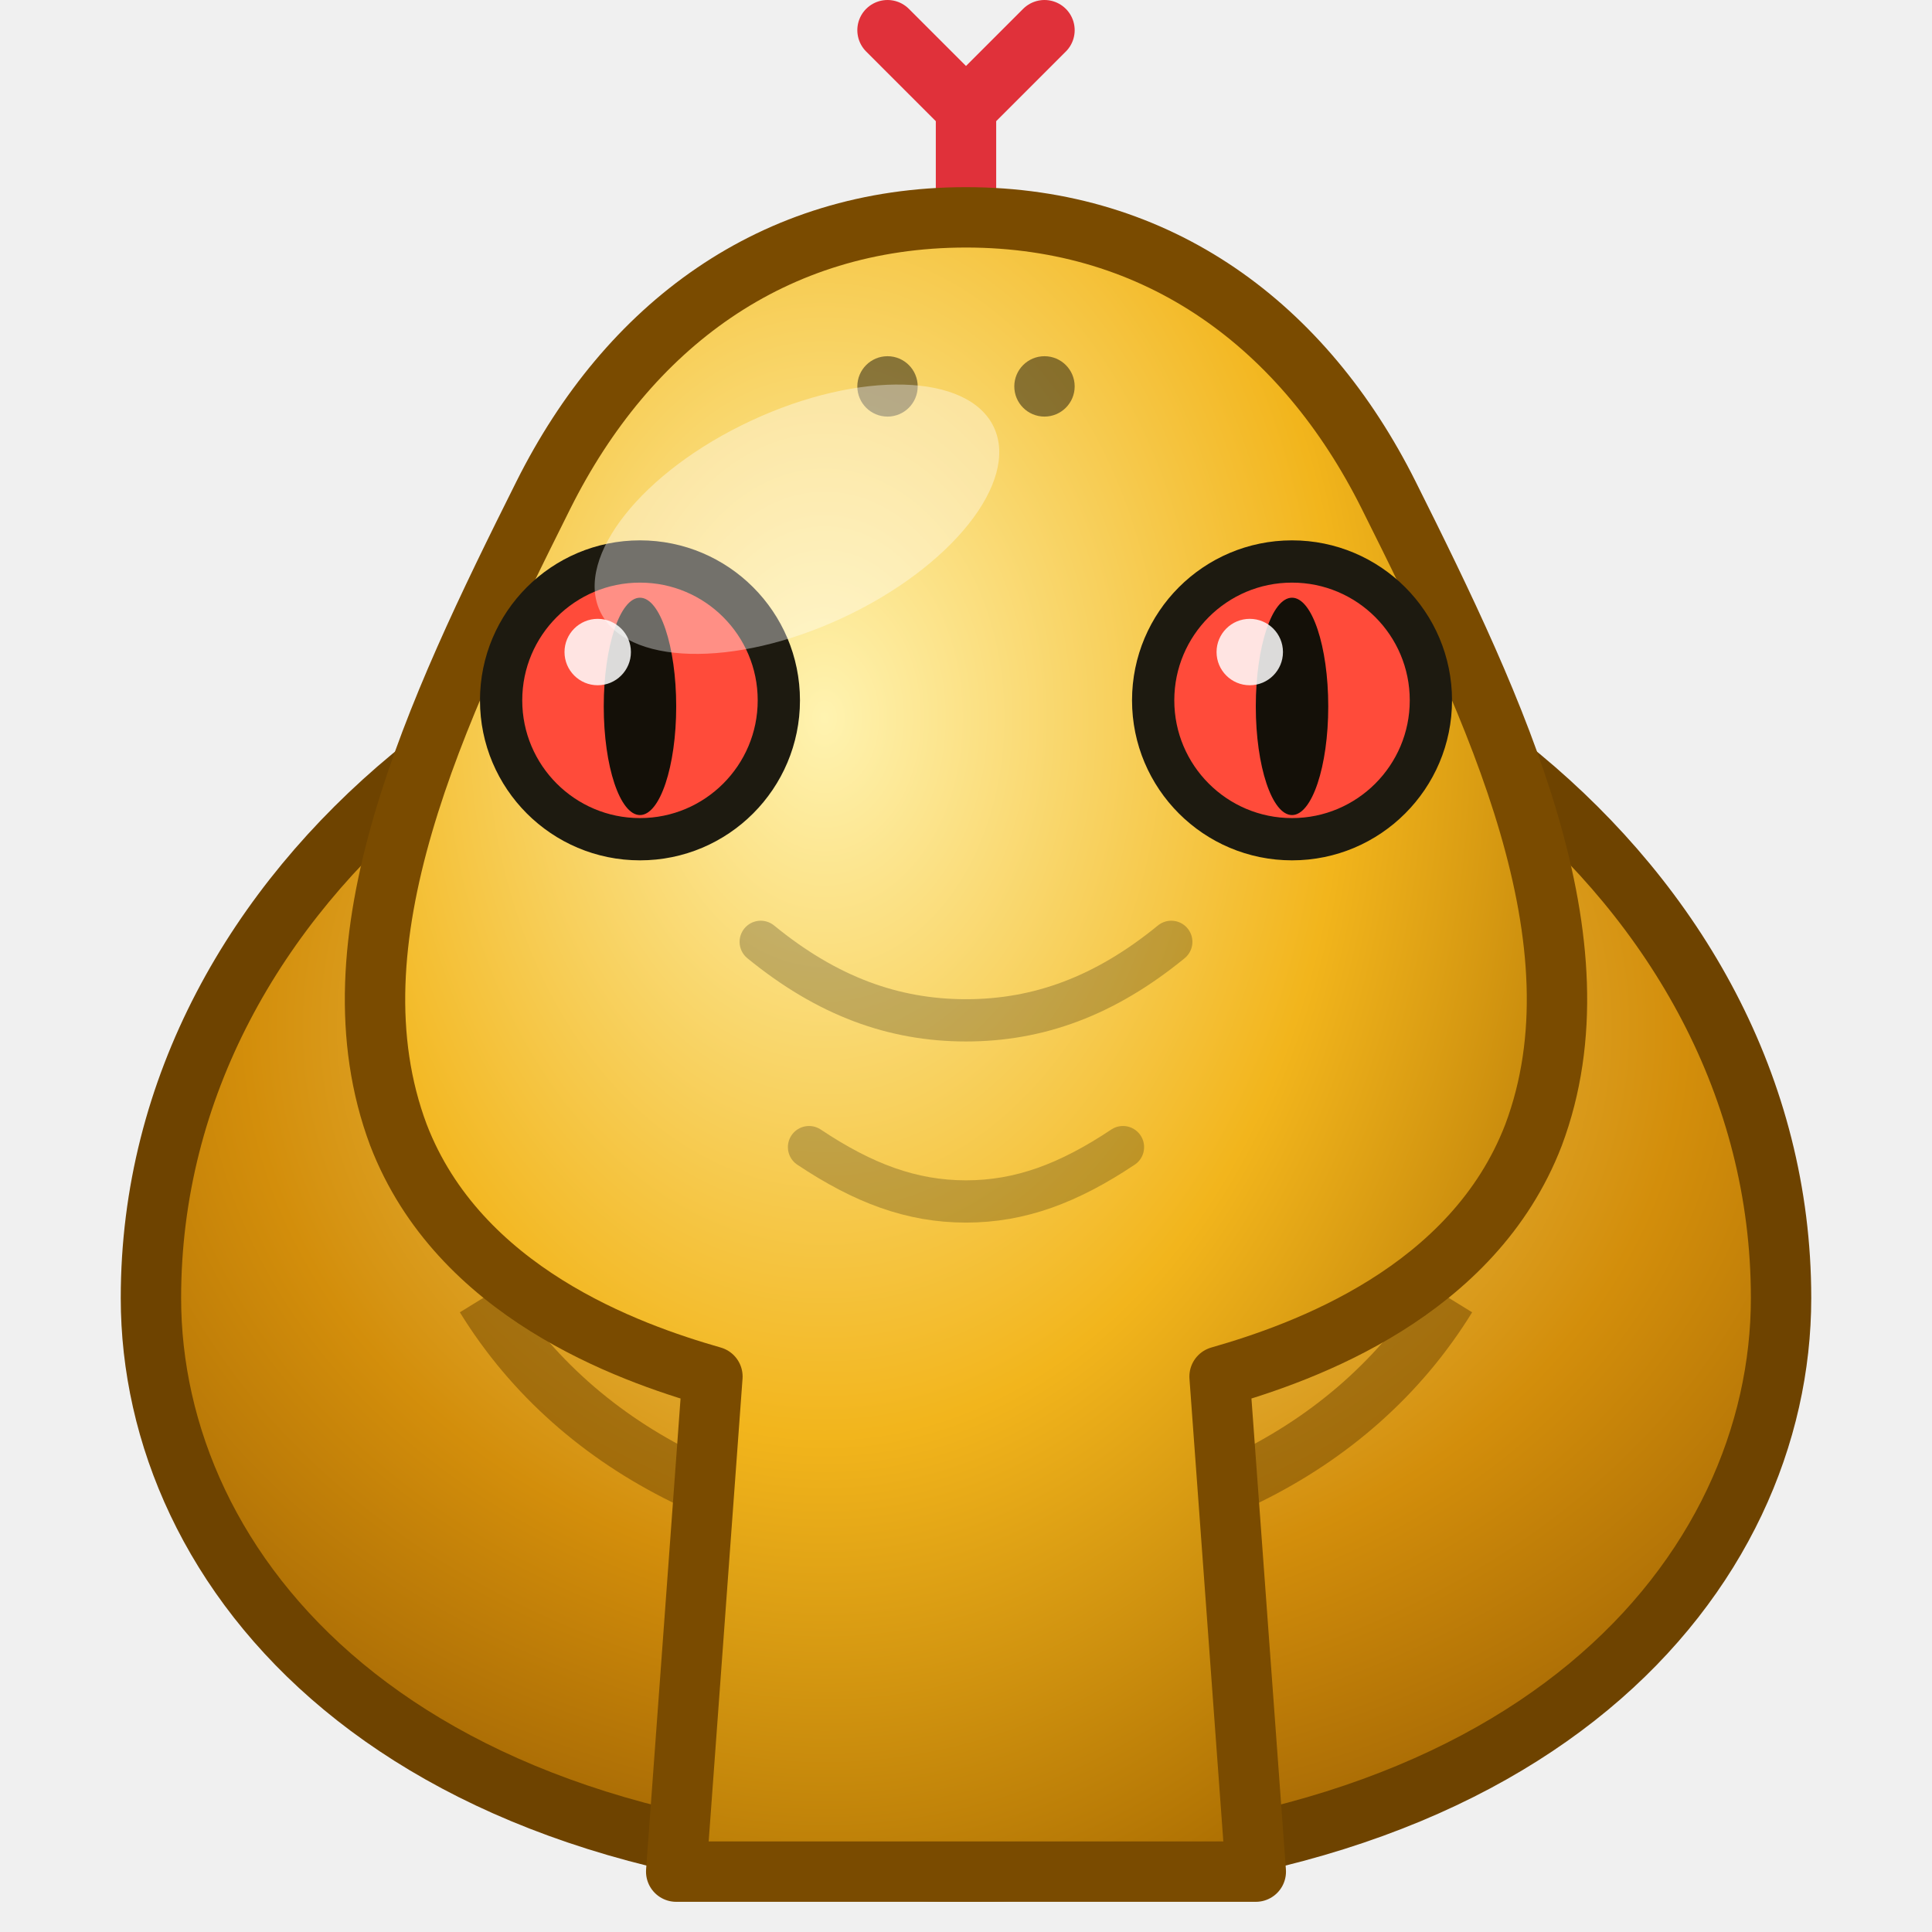
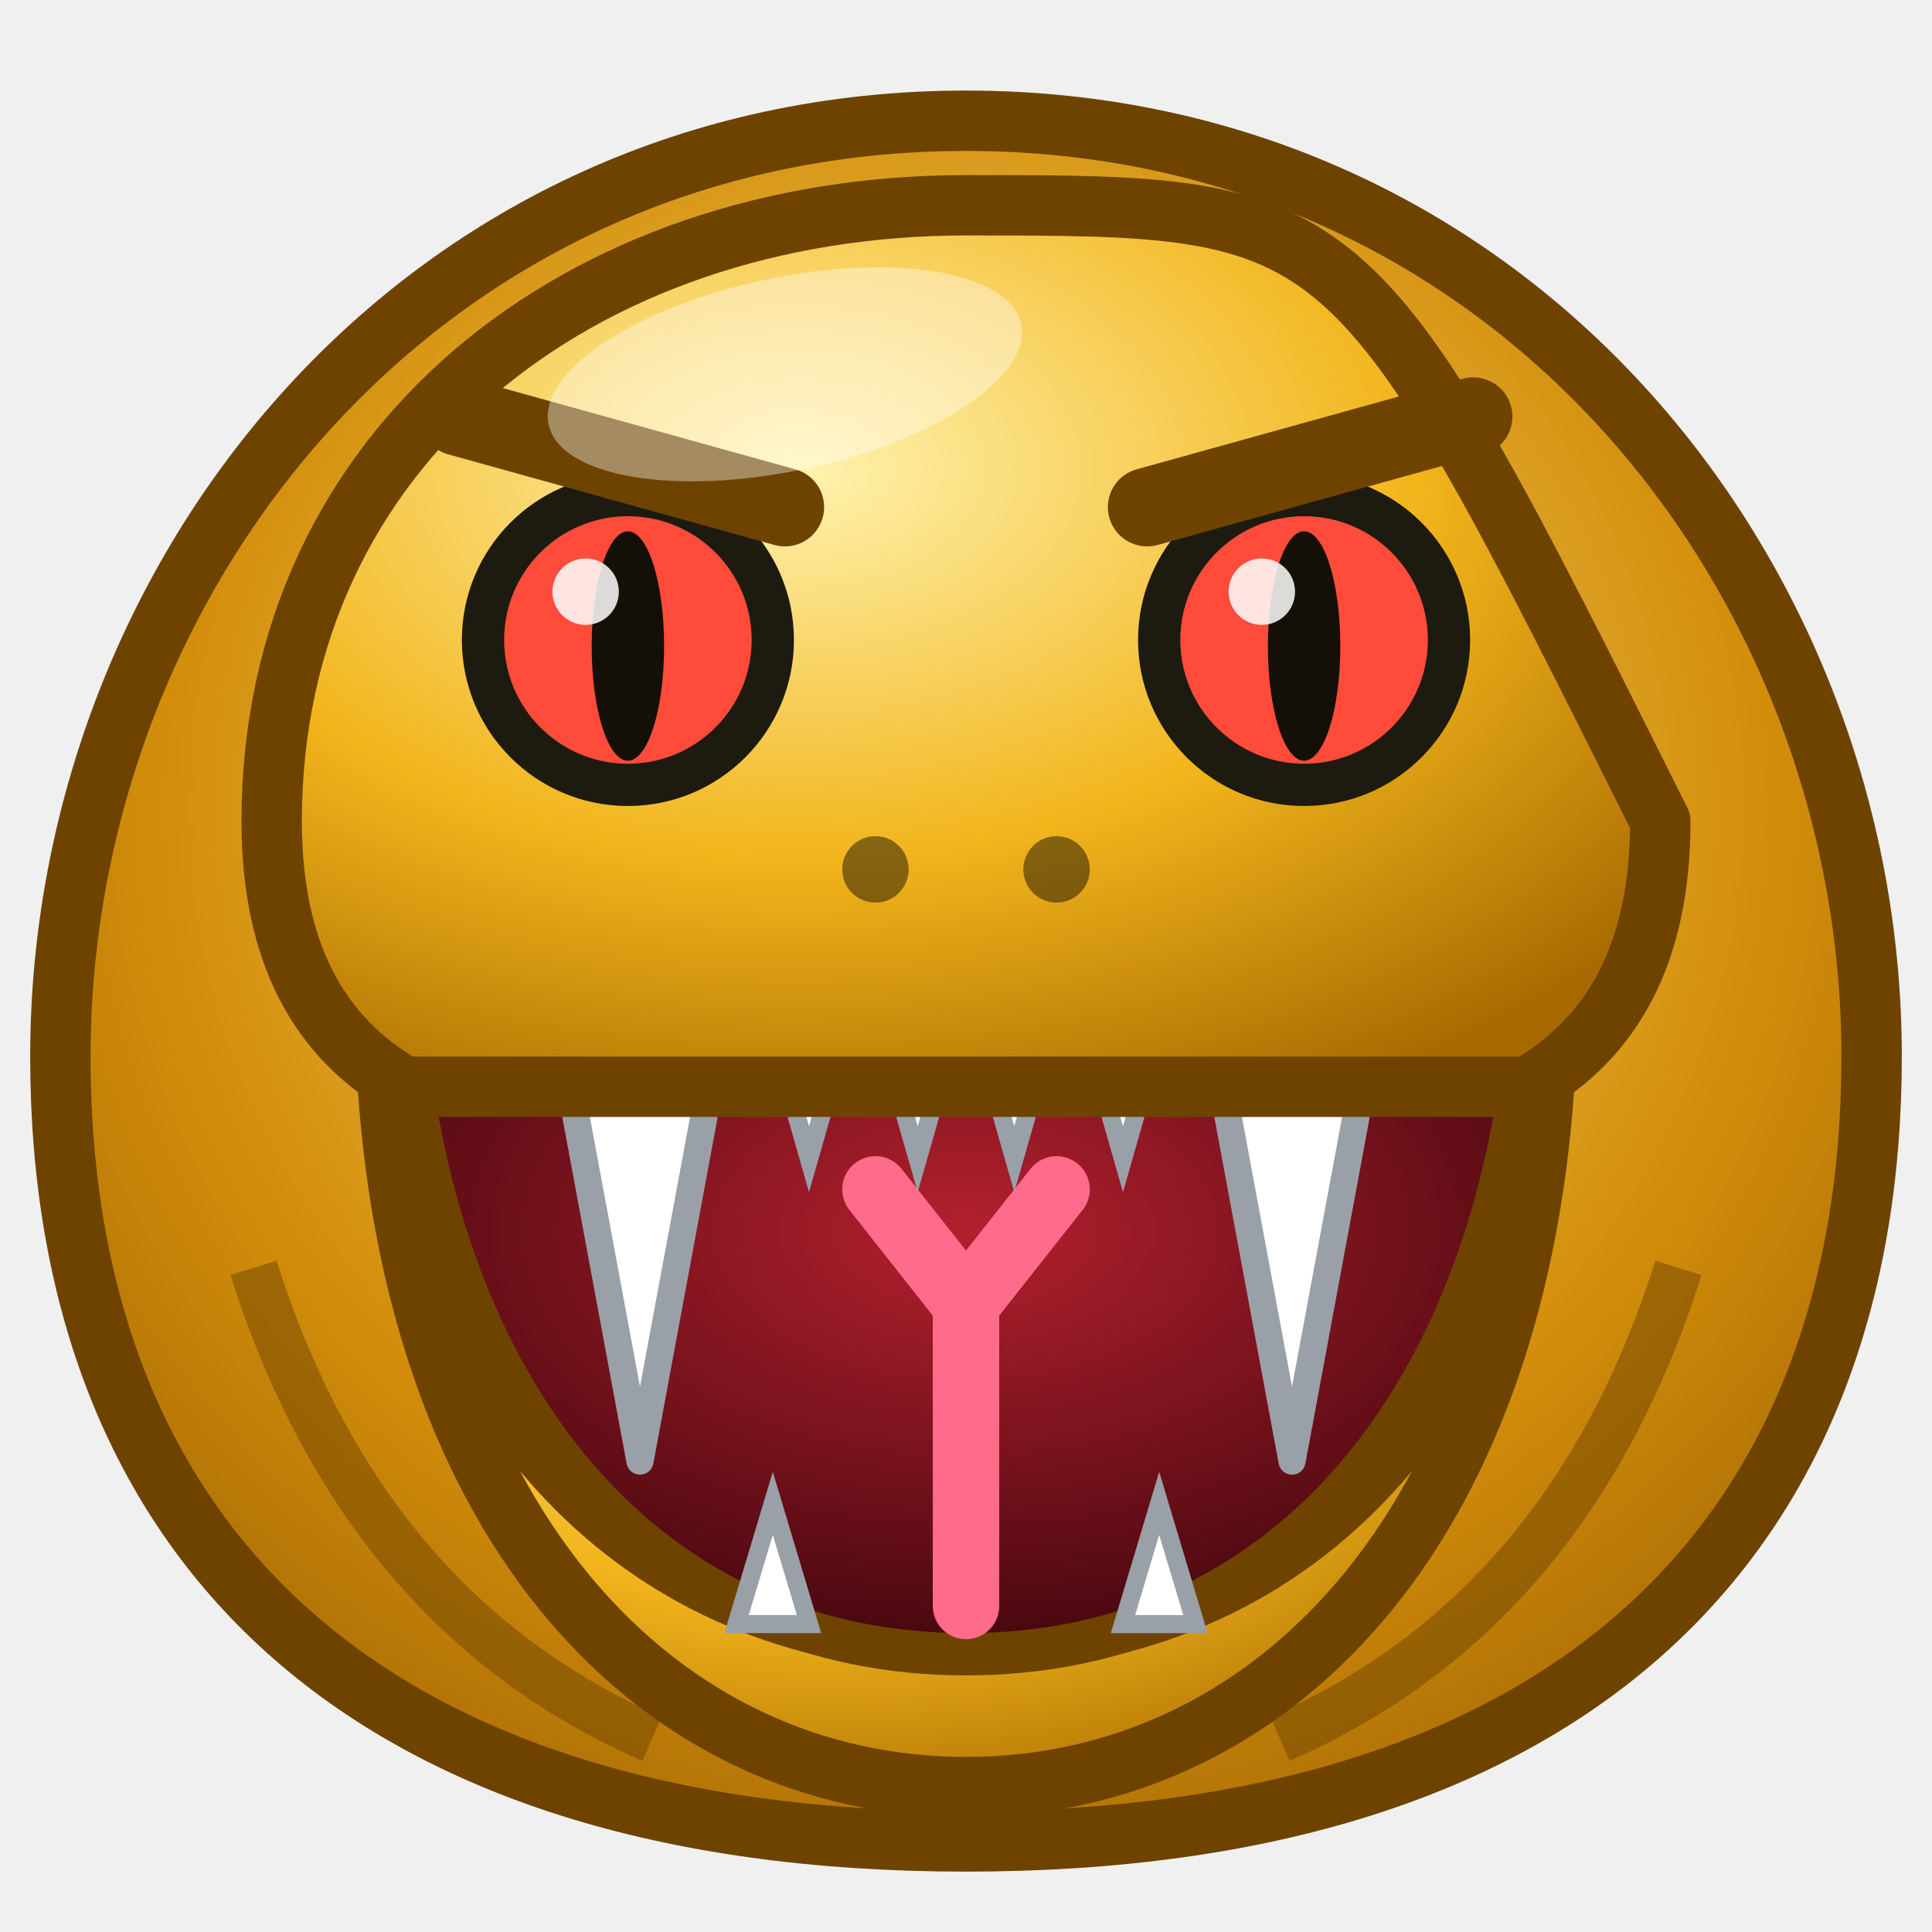
<svg xmlns="http://www.w3.org/2000/svg" viewBox="0 0 32 32">
  <defs>
    <radialGradient id="h" cx=".38" cy=".3" r=".8">
      <stop offset="0" stop-color="#fff3b0" />
      <stop offset=".55" stop-color="#f2b51c" />
      <stop offset="1" stop-color="#a86a00" />
    </radialGradient>
-     <radialGradient id="k" cx=".5" cy=".35" r=".8">
+     <radialGradient id="k" cx=".5" cy=".4" r=".8">
      <stop offset="0" stop-color="#ffe27a" />
      <stop offset=".55" stop-color="#d38e0b" />
      <stop offset="1" stop-color="#8a5200" />
    </radialGradient>
+     <radialGradient id="m" cx=".5" cy=".35" r=".7">
+       <stop offset="0" stop-color="#b3202e" />
+       <stop offset="1" stop-color="#3d050c" />
+     </radialGradient>
  </defs>
-   <path d="M16 9.5C22.5 9.5 29.5 14.5 29.5 21.5C29.5 26 25.5 31 16 31S2.5 26 2.5 21.5C2.5 14.5 9.5 9.5 16 9.5z" fill="url(#k)" stroke="#6e4300" stroke-linejoin="round" />
-   <path d="M8 21.5c1.6 2.6 4.6 4 8 4s6.4-1.4 8-4" fill="none" stroke="#6e4300" stroke-width=".9" opacity=".5" />
-   <path d="M16 3.8V1.6M16 1.8l-1.3-1.3M16 1.8l1.3-1.3" fill="none" stroke="#e0313a" stroke-width="1" stroke-linecap="round" stroke-linejoin="round" />
-   <path d="M16 3.6C19.2 3.6 21.6 5.4 23 8.2C24.8 11.8 26.6 15.6 25.4 18.8C24.4 21.4 21.6 22.4 20.2 22.8L20.8 31H11.2L11.8 22.8C10.4 22.4 7.6 21.4 6.6 18.8C5.4 15.6 7.2 11.8 9 8.2C10.4 5.4 12.8 3.6 16 3.6z" fill="url(#h)" stroke="#7a4b00" stroke-linejoin="round" />
-   <path d="M12.6 15.6c1.1.9 2.2 1.3 3.4 1.3s2.3-.4 3.4-1.3M13.4 19c.9.6 1.7.9 2.6.9s1.7-.3 2.6-.9" fill="none" stroke="#000" stroke-width=".7" opacity=".22" stroke-linecap="round" />
-   <circle cx="14.7" cy="6.4" r=".5" fill="#000" opacity=".45" />
-   <circle cx="17.3" cy="6.4" r=".5" fill="#000" opacity=".45" />
-   <circle cx="10.6" cy="11.6" r="2.3" fill="#ff4b3a" stroke="#1d1a10" stroke-width=".7" />
-   <ellipse cx="10.6" cy="11.7" rx=".6" ry="1.8" fill="#141008" />
-   <circle cx="9.9" cy="10.8" r=".55" fill="#fff" opacity=".85" />
-   <circle cx="21.4" cy="11.6" r="2.3" fill="#ff4b3a" stroke="#1d1a10" stroke-width=".7" />
-   <ellipse cx="21.4" cy="11.7" rx=".6" ry="1.8" fill="#141008" />
-   <circle cx="20.7" cy="10.8" r=".55" fill="#fff" opacity=".85" />
-   <ellipse cx="13.2" cy="8.6" rx="3.6" ry="1.8" fill="#fff" opacity=".38" transform="rotate(-25 13.2 8.6)" />
+   <path d="M16 2C25 2 31 9.5 31 17.5S26 30.5 16 30.5 1 25.5 1 17.5 7 2 16 2z" fill="url(#k)" stroke="#6e4300" stroke-linejoin="round" />
+   <path d="M4.2 21c1.2 3.8 3.4 6.4 6.6 7.8M27.8 21c-1.2 3.8-3.4 6.4-6.6 7.8" fill="none" stroke="#6e4300" stroke-width=".8" opacity=".5" />
+   <path d="M6.4 17.6C6.8 25.4 11.0 29.6 16 29.6S25.2 25.4 25.6 17.6c-.8 6-4.4 9.6-9.6 9.6S7.2 23.6 6.4 17.6z" fill="url(#h)" stroke="#6e4300" stroke-linejoin="round" />
+   <path d="M6.8 17.8C9.2 17 12.4 16.6 16 16.6S22.8 17 25.2 17.8C24.4 23.6 21 27.4 16 27.4S7.6 23.6 6.8 17.8z" fill="url(#m)" stroke="#6e4300" stroke-width=".7" stroke-linejoin="round" />
+   <path d="M16 26.6V21.4M16 21.6l-1.5-1.9M16 21.6l1.5-1.9" fill="none" stroke="#ff6b8a" stroke-width="1.1" stroke-linecap="round" stroke-linejoin="round" />
+   <path d="M9.3 17.2L10.6 24.2L11.9 17.2z" fill="#fff" stroke="#9aa0a8" stroke-width=".45" stroke-linejoin="round" />
+   <path d="M20.1 17.2L21.4 24.2L22.7 17.2z" fill="#fff" stroke="#9aa0a8" stroke-width=".45" stroke-linejoin="round" />
+   <path d="M12.8 17.1L13.4 19.2L14.0 17.1z" fill="#fff" stroke="#9aa0a8" stroke-width=".3" />
+   <path d="M14.6 17.1L15.2 19.2L15.8 17.1z" fill="#fff" stroke="#9aa0a8" stroke-width=".3" />
+   <path d="M16.2 17.1L16.8 19.2L17.4 17.1z" fill="#fff" stroke="#9aa0a8" stroke-width=".3" />
+   <path d="M18.0 17.1L18.6 19.2L19.2 17.1z" fill="#fff" stroke="#9aa0a8" stroke-width=".3" />
+   <path d="M12.2 26.9L12.8 24.9L13.4 26.9z" fill="#fff" stroke="#9aa0a8" stroke-width=".3" />
+   <path d="M18.6 26.9L19.2 24.9L19.8 26.9z" fill="#fff" stroke="#9aa0a8" stroke-width=".3" />
+   <path d="M4.5 13.6C4.5 7.4 9.6 3.4 16 3.4S22.4 3.4 27.5 13.6c0 2.2-.8 3.6-2.2 4.4H6.7c-1.4-.8-2.2-2.2-2.2-4.4z" fill="url(#h)" stroke="#6e4300" stroke-linejoin="round" />
+   <circle cx="14.5" cy="14.4" r=".55" fill="#000" opacity=".45" />
+   <circle cx="17.5" cy="14.4" r=".55" fill="#000" opacity=".45" />
+   <circle cx="10.4" cy="10.6" r="2.4" fill="#ff4b3a" stroke="#1d1a10" stroke-width=".7" />
+   <ellipse cx="10.4" cy="10.7" rx=".6" ry="1.9" fill="#141008" />
+   <circle cx="9.7" cy="9.8" r=".55" fill="#fff" opacity=".85" />
+   <path d="M7.6 6.9L13.0 8.4" stroke="#6e4300" stroke-width="1.3" stroke-linecap="round" />
+   <circle cx="21.6" cy="10.6" r="2.4" fill="#ff4b3a" stroke="#1d1a10" stroke-width=".7" />
+   <ellipse cx="21.6" cy="10.7" rx=".6" ry="1.9" fill="#141008" />
+   <circle cx="20.9" cy="9.8" r=".55" fill="#fff" opacity=".85" />
+   <path d="M24.4 6.9L19.0 8.4" stroke="#6e4300" stroke-width="1.3" stroke-linecap="round" />
+   <ellipse cx="13" cy="6.2" rx="4" ry="1.6" fill="#fff" opacity=".38" transform="rotate(-12 13 6.2)" />
</svg>
